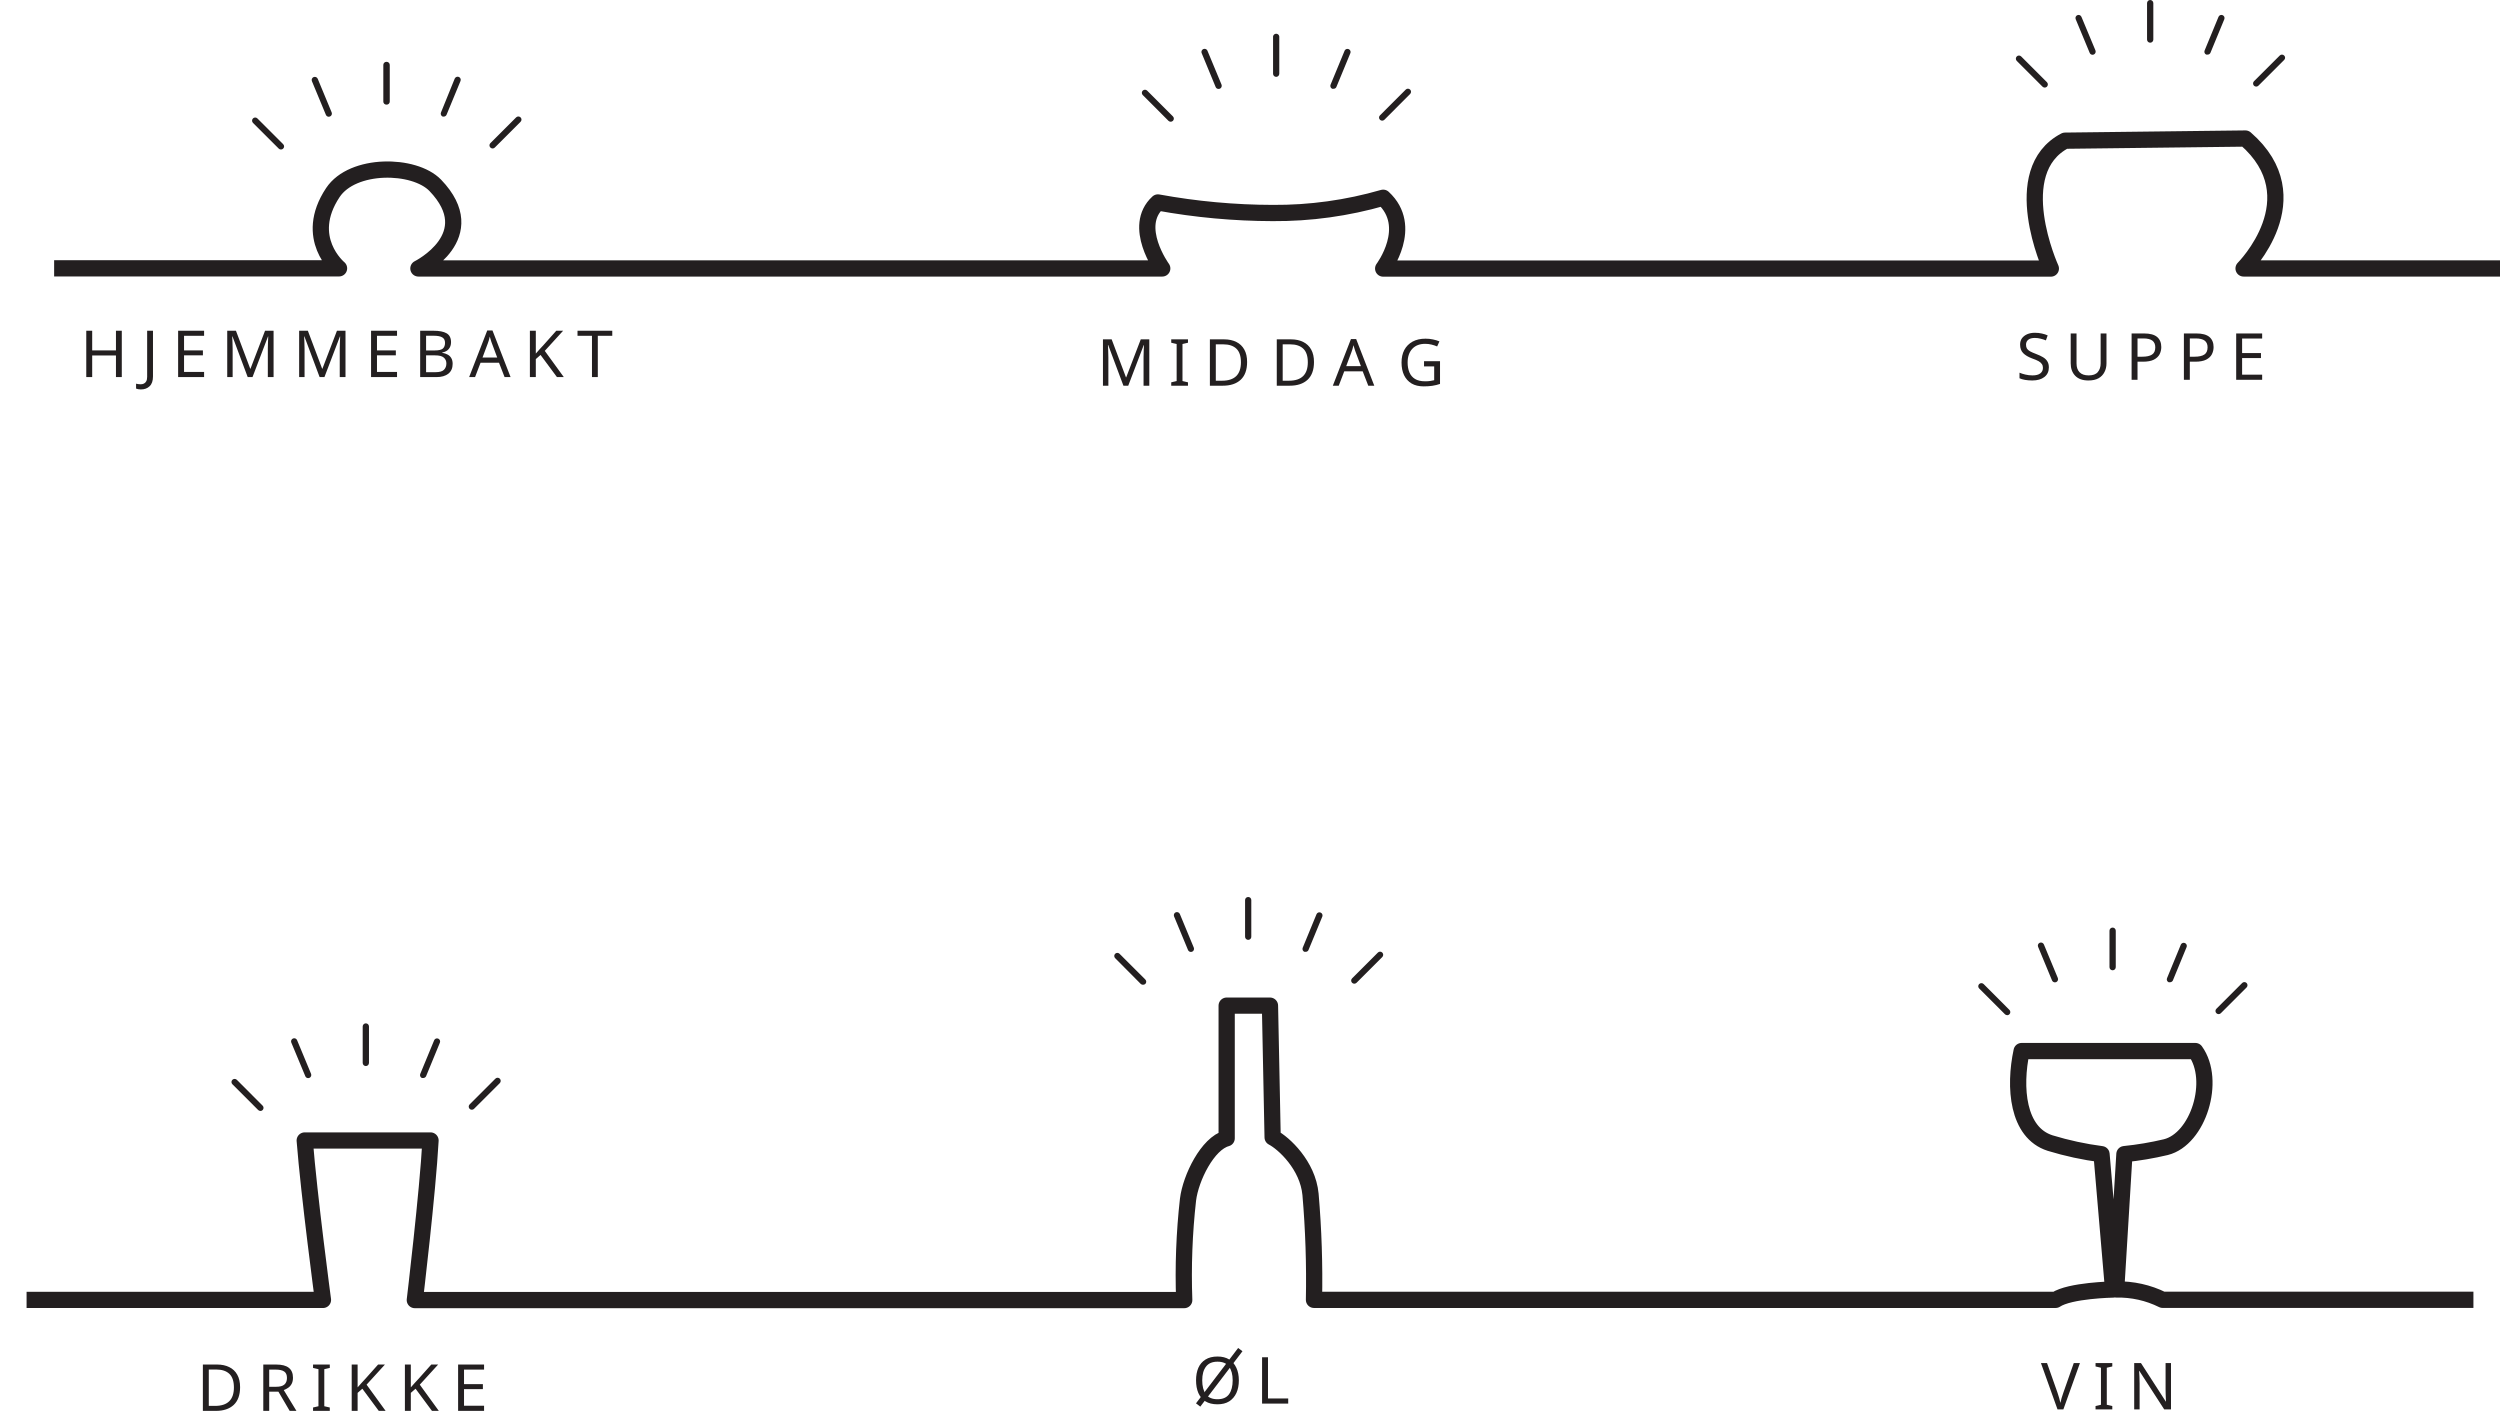
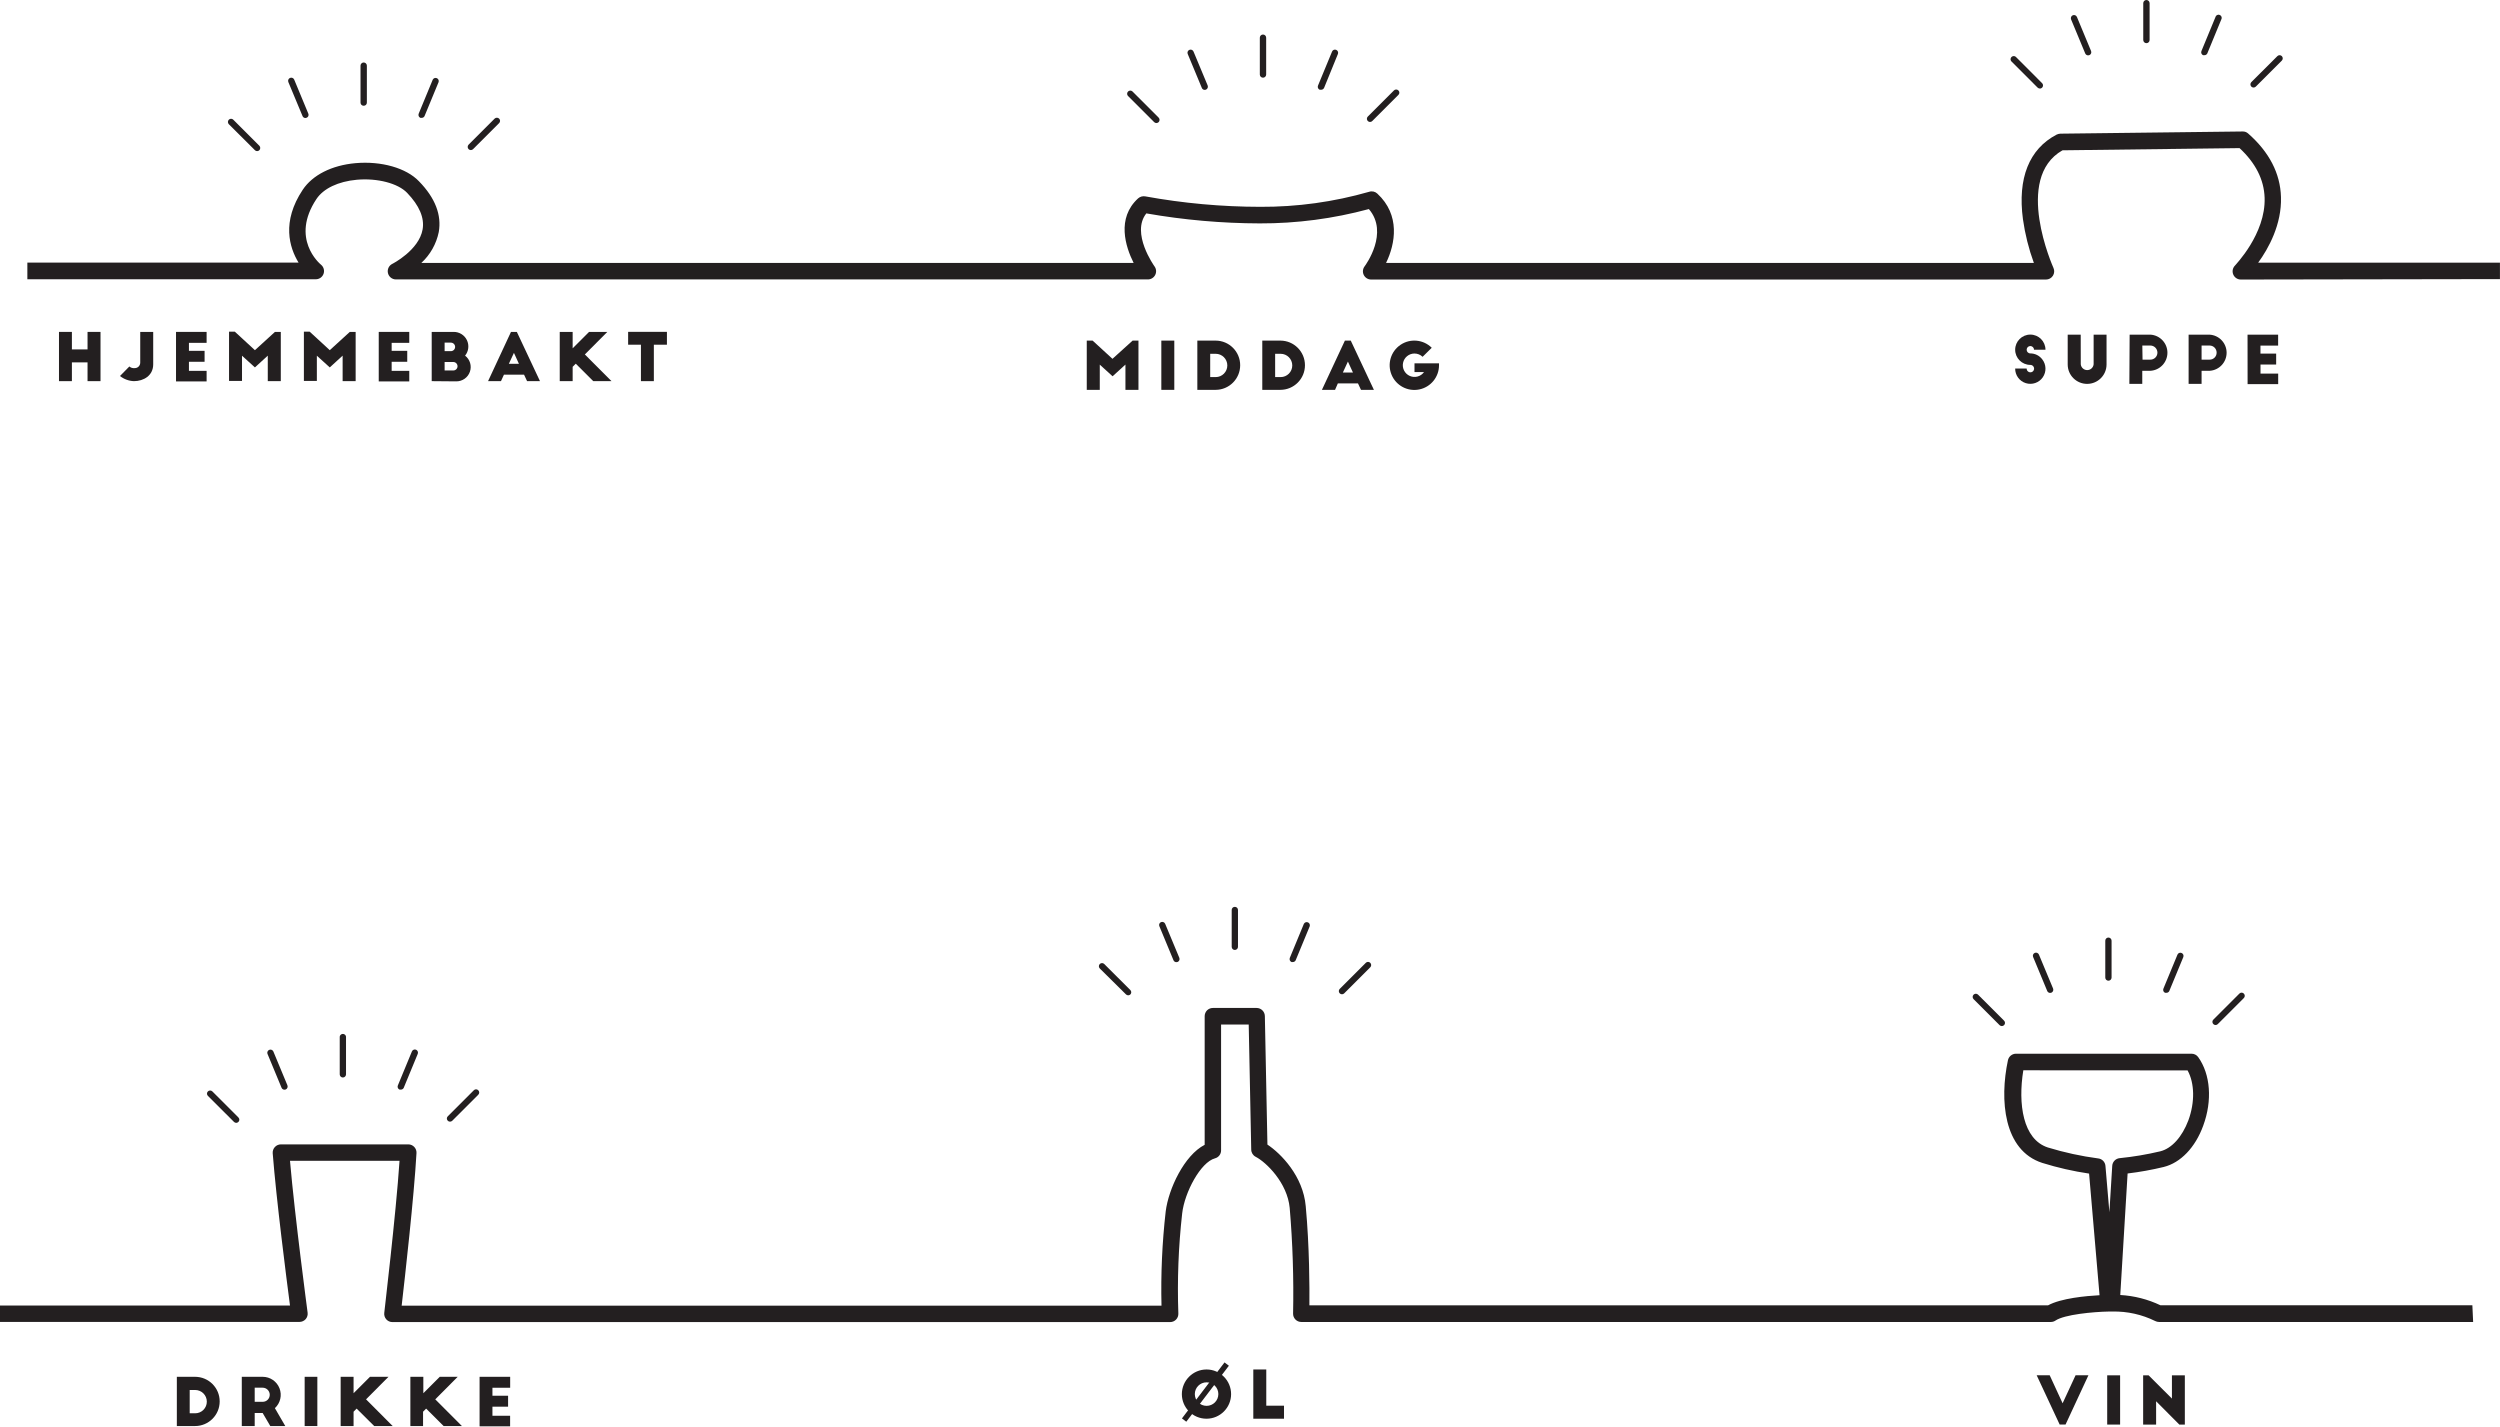
- <svg xmlns="http://www.w3.org/2000/svg" viewBox="0 0 461.82 263.39">
+ <svg xmlns="http://www.w3.org/2000/svg" viewBox="0 0 456.91 260.63">
  <defs>
-     <style>.cls-1{font-size:12px;font-family:BigJohn, Big John;letter-spacing:0.2em;}.cls-1,.cls-5{fill:#231f20;}.cls-2{letter-spacing:0.17em;}.cls-3{letter-spacing:0.15em;}.cls-4,.cls-6{fill:none;stroke:#231f20;}.cls-4{stroke-linejoin:round;stroke-width:3px;}.cls-6{stroke-miterlimit:10;}</style>
+     <style>.cls-1{fill:#231f20;}</style>
  </defs>
  <g id="Layer_2" data-name="Layer 2">
    <g id="Layer_1-2" data-name="Layer 1">
-       <text class="cls-1" transform="translate(372.45 70.16)">SUPPE</text>
-       <text class="cls-1" transform="translate(202.59 71.25)">MID<tspan class="cls-2" x="32.11" y="0">D</tspan>
-         <tspan class="cls-3" x="43.62" y="0">A</tspan>
-         <tspan x="55.58" y="0">G</tspan>
-       </text>
-       <text class="cls-1" transform="translate(14.78 69.66)">HJEMMEBAKT</text>
-       <path class="cls-4" d="M461.82,49.59H414.45s13-13,.34-24l-33.32.4c-10.82,5.65-2.62,23.62-2.62,23.62H255.51s5.82-7.72,0-13.08a71.78,71.78,0,0,1-20.39,2.82A119.49,119.49,0,0,1,213.9,37.4c-4.84,4.44.8,12.19.8,12.19l-137.41,0s12.11-6,3.11-15.36c-3.87-4-15.25-4.16-18.91,1.34-5.61,8.44,1.14,14,1.14,14H10" />
-       <path class="cls-5" d="M71.38,19.33a.56.56,0,0,1-.57-.57V12a.57.57,0,0,1,.57-.58A.58.58,0,0,1,72,12v6.73A.57.57,0,0,1,71.38,19.33Z" />
-       <path class="cls-5" d="M82,21.54a.54.54,0,0,1-.22,0,.58.58,0,0,1-.32-.76L84,14.52a.59.59,0,0,1,.76-.31.58.58,0,0,1,.31.75L82.5,21.18A.57.57,0,0,1,82,21.54Z" />
-       <path class="cls-5" d="M91,27.43a.58.58,0,0,1-.41-.17.57.57,0,0,1,0-.82l4.76-4.76a.58.58,0,0,1,.81,0,.57.57,0,0,1,0,.82l-4.76,4.76A.58.58,0,0,1,91,27.43Z" />
-       <path class="cls-5" d="M51.9,27.62a.56.56,0,0,1-.41-.17L46.73,22.7a.59.59,0,0,1,0-.82.57.57,0,0,1,.82,0l4.76,4.76a.56.56,0,0,1,0,.81A.54.54,0,0,1,51.9,27.62Z" />
-       <path class="cls-5" d="M60.73,21.57a.58.58,0,0,1-.53-.36L57.62,15a.58.58,0,0,1,.31-.76.59.59,0,0,1,.76.31l2.58,6.22a.58.58,0,0,1-.31.75A.64.64,0,0,1,60.73,21.57Z" />
-       <path class="cls-5" d="M235.74,14.2a.58.58,0,0,1-.57-.58V6.89a.58.58,0,1,1,1.15,0v6.73A.58.58,0,0,1,235.74,14.2Z" />
-       <path class="cls-5" d="M246.33,16.4a.54.54,0,0,1-.22,0,.57.57,0,0,1-.32-.75l2.57-6.22a.58.58,0,1,1,1.07.44l-2.57,6.22A.56.56,0,0,1,246.33,16.4Z" />
-       <path class="cls-5" d="M255.33,22.29a.54.54,0,0,1-.41-.17.56.56,0,0,1,0-.81l4.76-4.76a.57.57,0,1,1,.81.81l-4.75,4.76A.58.58,0,0,1,255.33,22.29Z" />
-       <path class="cls-5" d="M216.26,22.49a.6.6,0,0,1-.41-.17l-4.75-4.76a.57.57,0,0,1,0-.82.58.58,0,0,1,.81,0l4.76,4.76a.57.57,0,0,1,0,.82A.58.58,0,0,1,216.26,22.49Z" />
-       <path class="cls-5" d="M225.1,16.43a.57.57,0,0,1-.54-.36L222,9.86a.58.58,0,1,1,1.07-.44l2.58,6.21a.59.59,0,0,1-.31.76A.6.6,0,0,1,225.1,16.43Z" />
-       <path class="cls-5" d="M397.2,7.89a.58.58,0,0,1-.58-.58V.58a.58.58,0,0,1,1.16,0V7.31A.58.58,0,0,1,397.2,7.89Z" />
-       <path class="cls-5" d="M407.78,10.09a.6.6,0,0,1-.22,0,.58.58,0,0,1-.31-.75l2.57-6.23a.58.58,0,0,1,1.07.45l-2.57,6.22A.58.58,0,0,1,407.78,10.09Z" />
-       <path class="cls-5" d="M416.78,16a.62.62,0,0,1-.41-.17.59.59,0,0,1,0-.82l4.76-4.75a.57.57,0,0,1,.82,0,.56.56,0,0,1,0,.81l-4.76,4.76A.58.58,0,0,1,416.78,16Z" />
-       <path class="cls-5" d="M377.72,16.18a.58.58,0,0,1-.41-.17l-4.76-4.76a.59.59,0,0,1,0-.82.57.57,0,0,1,.82,0l4.76,4.76a.59.59,0,0,1,0,.82A.6.6,0,0,1,377.72,16.18Z" />
-       <path class="cls-5" d="M386.55,10.12a.57.57,0,0,1-.53-.36l-2.58-6.21a.57.57,0,1,1,1.06-.44l2.59,6.21a.59.59,0,0,1-.32.76A.54.54,0,0,1,386.55,10.12Z" />
-       <text class="cls-1" transform="translate(377.02 260.36)">VIN</text>
-       <text class="cls-1" transform="translate(36.32 260.63)">DRIKKE</text>
-       <path class="cls-5" d="M67.58,196.93a.58.58,0,0,1-.58-.58v-6.73a.58.58,0,1,1,1.16,0v6.73A.58.58,0,0,1,67.58,196.93Z" />
-       <path class="cls-5" d="M78.16,199.14a.59.59,0,0,1-.22,0,.58.58,0,0,1-.31-.75l2.57-6.22a.57.57,0,1,1,1.06.44l-2.56,6.22A.6.6,0,0,1,78.16,199.14Z" />
-       <path class="cls-5" d="M87.16,205a.54.54,0,0,1-.41-.17.58.58,0,0,1,0-.81l4.76-4.76a.57.57,0,0,1,.82,0,.59.59,0,0,1,0,.82l-4.76,4.75A.54.54,0,0,1,87.16,205Z" />
-       <path class="cls-5" d="M48.1,205.22a.58.58,0,0,1-.41-.17l-4.76-4.76a.57.57,0,0,1,0-.82.59.59,0,0,1,.82,0l4.75,4.76a.58.58,0,0,1-.4,1Z" />
-       <path class="cls-5" d="M56.93,199.16a.56.56,0,0,1-.53-.35l-2.59-6.22a.58.58,0,0,1,.31-.75.57.57,0,0,1,.76.31l2.58,6.21a.58.58,0,0,1-.31.76A.57.57,0,0,1,56.93,199.16Z" />
-       <text class="cls-1" transform="translate(220.21 259.29)">OL</text>
-       <path class="cls-5" d="M230.6,173.62A.58.58,0,0,1,230,173v-6.73a.57.57,0,0,1,.58-.57.56.56,0,0,1,.57.57V173A.57.57,0,0,1,230.6,173.62Z" />
-       <path class="cls-5" d="M241.18,175.83a.57.57,0,0,1-.22,0,.58.58,0,0,1-.31-.76l2.56-6.22a.58.58,0,0,1,1.07.44l-2.57,6.22A.57.57,0,0,1,241.18,175.83Z" />
-       <path class="cls-5" d="M250.18,181.72a.58.58,0,0,1-.41-.17.57.57,0,0,1,0-.82l4.76-4.76a.57.57,0,0,1,.82,0,.59.59,0,0,1,0,.82l-4.76,4.76A.6.6,0,0,1,250.18,181.72Z" />
-       <path class="cls-5" d="M211.11,181.91a.58.58,0,0,1-.4-.17L206,177a.57.57,0,0,1,.81-.81l4.76,4.75a.57.57,0,0,1,0,.82A.58.58,0,0,1,211.11,181.91Z" />
-       <path class="cls-5" d="M220,175.85a.59.59,0,0,1-.54-.35l-2.58-6.22a.58.58,0,0,1,.31-.75.59.59,0,0,1,.76.31l2.58,6.22a.58.58,0,0,1-.31.75A.57.57,0,0,1,220,175.85Z" />
-       <path class="cls-5" d="M390.26,179.24a.58.58,0,0,1-.58-.58v-6.73a.58.58,0,1,1,1.16,0v6.73A.58.58,0,0,1,390.26,179.24Z" />
-       <path class="cls-5" d="M400.84,181.45a.59.59,0,0,1-.22,0,.57.57,0,0,1-.31-.75l2.56-6.22a.58.58,0,0,1,1.07.44l-2.56,6.22A.6.6,0,0,1,400.84,181.45Z" />
-       <path class="cls-5" d="M409.84,187.34a.58.58,0,0,1-.41-.17.57.57,0,0,1,0-.82l4.76-4.76a.57.57,0,0,1,.82,0,.59.59,0,0,1,0,.82l-4.76,4.76A.6.6,0,0,1,409.84,187.34Z" />
-       <path class="cls-5" d="M370.78,187.53a.58.58,0,0,1-.41-.17l-4.76-4.76a.57.57,0,0,1,0-.82.59.59,0,0,1,.82,0l4.75,4.76a.58.58,0,0,1-.4,1Z" />
-       <path class="cls-5" d="M379.61,181.47a.59.59,0,0,1-.54-.35l-2.58-6.22a.58.58,0,0,1,.31-.75.59.59,0,0,1,.76.31l2.58,6.21a.59.59,0,0,1-.31.76A.57.57,0,0,1,379.61,181.47Z" />
-       <path class="cls-4" d="M456.91,240.11H399.5a18.38,18.38,0,0,0-8.58-1.91l1.52-25a58.38,58.38,0,0,0,7.65-1.29c6-1.5,9.36-12.32,5.45-17.75H373.45c-1.43,6.68-.8,15.07,5.27,17a58.27,58.27,0,0,0,9.49,2.05l2.14,25s-8,.14-10.62,1.91h-137a184.45,184.45,0,0,0-.64-19.49c-.5-5.36-4.92-9.45-7-10.53l-.49-24.33-8,0v24.51c-3.51.94-6.64,7.28-7.14,11.32a125.29,125.29,0,0,0-.7,18.56H76.63s2.38-19.88,2.9-29.48H56.29c.8,10.19,3.37,29.45,3.37,29.45H4.91" />
-       <line class="cls-6" x1="229.12" y1="249.31" x2="221.33" y2="259.54" />
+       <path class="cls-1" d="M371.75,63.92a.69.69,0,0,0-.68-.68.68.68,0,0,0-.67.68.67.67,0,0,0,.67.67,2.74,2.74,0,0,1,2.17,1.07,2.77,2.77,0,1,1-4.94,1.7h2.1a.68.68,0,1,0,.67-.67,2.77,2.77,0,1,1,2.77-2.77Z" />
+       <path class="cls-1" d="M380.29,66.57a1.18,1.18,0,0,0,2.35,0V61.16H385v5.45a3.55,3.55,0,0,1-7.1,0V61.16h2.38Z" />
+       <path class="cls-1" d="M389.22,61.16H393a3.31,3.31,0,0,1,0,6.61h-1.47v2.39h-2.36Zm2.36,4.57H393a1.28,1.28,0,0,0,1.3-1.28,1.3,1.3,0,0,0-1.3-1.3h-1.46Z" />
+       <path class="cls-1" d="M400,61.16h3.79a3.31,3.31,0,0,1,.05,6.61h-1.47v2.39H400Zm2.37,4.57h1.46a1.27,1.27,0,0,0,1.29-1.28,1.29,1.29,0,0,0-1.29-1.3h-1.46Z" />
+       <path class="cls-1" d="M410.77,61.16h5.59v2h-3.23v1.46H416v2h-2.86v1.66h3.23v1.93h-5.59Z" />
+       <path class="cls-1" d="M203.32,65.58,207,62.25h1.07v9h-2.38V66.63l-2.35,2.14L201,66.64v4.61h-2.38v-9h1.07Z" />
+       <path class="cls-1" d="M212.25,62.25h2.37v9h-2.37Z" />
+       <path class="cls-1" d="M218.83,62.25h3.33a4.5,4.5,0,0,1,0,9h-3.33Zm2.35,6.67h1a2.13,2.13,0,1,0,0-4.26h-1Z" />
+       <path class="cls-1" d="M230.7,62.25H234a4.5,4.5,0,0,1,0,9H230.7Zm2.35,6.67h1a2.13,2.13,0,1,0,0-4.26h-1Z" />
+       <path class="cls-1" d="M241.6,71.25l4.2-9h1.07l4.23,9h-2.36l-.55-1.18h-3.68L244,71.25Zm3.83-3.17h1.84l-.92-2Z" />
+       <path class="cls-1" d="M263,66.41v.34a4.51,4.51,0,1,1-1.33-3.19L260,65.21a2.15,2.15,0,0,0-1.5-.6A2.14,2.14,0,1,0,260.26,68h-1.74V66.41Z" />
+       <path class="cls-1" d="M13.14,60.66v3.2H16v-3.2h2.37v9H16V66.23H13.14v3.43H10.78v-9Z" />
+       <path class="cls-1" d="M28,66.59c0,2.07-1.77,3.07-3.52,3.07a4.33,4.33,0,0,1-2.55-.94c.29-.29.86-.86,1.71-1.74a1.24,1.24,0,0,0,.93.3,1,1,0,0,0,1.06-1V60.66H28Z" />
+       <path class="cls-1" d="M32.17,60.66h5.59v2H34.53v1.46h2.86v2H34.53v1.66h3.23v1.93H32.17Z" />
+       <path class="cls-1" d="M46.59,64l3.66-3.34h1.07v9H48.94V65l-2.35,2.15-2.36-2.14v4.61H41.86v-9h1.06Z" />
+       <path class="cls-1" d="M60.27,64l3.66-3.34H65v9H62.62V65l-2.35,2.15-2.36-2.14v4.61H55.54v-9H56.6Z" />
+       <path class="cls-1" d="M69.22,60.66H74.8v2H71.58v1.46h2.85v2H71.58v1.66H74.8v1.93H69.22Z" />
+       <path class="cls-1" d="M78.9,69.66v-9h4A2.66,2.66,0,0,1,85,65a2.62,2.62,0,0,1-1.62,4.7Zm3.5-5.48a.78.78,0,1,0,0-1.56H81.26v1.56Zm.45,3.53a.77.77,0,0,0,.77-.78.78.78,0,0,0-.77-.77H81.26v1.55Z" />
+       <path class="cls-1" d="M89.2,69.66l4.19-9h1.07l4.23,9H96.33l-.55-1.18H92.1l-.54,1.18ZM93,66.49h1.84l-.91-2Z" />
+       <path class="cls-1" d="M111,60.66l-4.11,4.12,4.87,4.88h-3.33l-3.2-3.19-.57.57v2.62H102.3v-9h2.36v3l3-3Z" />
+       <path class="cls-1" d="M114.8,60.65h7.09V63H119.5v6.66h-2.36V63H114.8Z" />
+       <path class="cls-1" d="M409.54,51.09a1.5,1.5,0,0,1-1.06-2.56c0-.06,5.64-5.75,5.41-12.4-.11-3.3-1.65-6.34-4.58-9.06l-32.36.4c-9,5.11-1.72,21.33-1.65,21.5a1.5,1.5,0,0,1-1.36,2.12H250.59a1.5,1.5,0,0,1-1.19-2.41c.19-.25,4.5-6.14.78-10.47a75.59,75.59,0,0,1-19.94,2.62A121.94,121.94,0,0,1,209.51,39c-2.87,3.6,1.45,9.62,1.49,9.68a1.5,1.5,0,0,1-1.21,2.39h0l-137.42,0a1.5,1.5,0,0,1-.66-2.85s4.86-2.46,5.53-6.3c.36-2.09-.59-4.34-2.83-6.67-1.67-1.75-5.44-2.73-9.18-2.4-3.41.31-6.11,1.59-7.4,3.53-4.8,7.23.6,11.81.84,12a1.5,1.5,0,0,1-1,2.66H5V48H54.57c-1.68-2.75-3.14-7.46.76-13.32,1.8-2.7,5.31-4.47,9.63-4.86,4.73-.42,9.29.88,11.61,3.31,3,3.07,4.16,6.19,3.62,9.28A10.56,10.56,0,0,1,77,48.06l130.19,0c-1.5-3-3.15-8.17.81-11.8a1.56,1.56,0,0,1,1.32-.37,118.19,118.19,0,0,0,21,1.91,70.92,70.92,0,0,0,19.92-2.75,1.48,1.48,0,0,1,1.48.33c4.24,3.92,3.31,9.15,1.6,12.68H371.72a39.45,39.45,0,0,1-2-8c-1-7.49,1.13-12.83,6.16-15.46a1.75,1.75,0,0,1,.68-.17l33.32-.4a1.4,1.4,0,0,1,1,.37c3.85,3.38,5.88,7.29,6,11.61.16,5-2.28,9.41-4.17,12h44.19v3Z" />
+       <path class="cls-1" d="M66.47,19.33a.57.57,0,0,1-.58-.57V12a.58.58,0,1,1,1.16,0v6.73A.57.57,0,0,1,66.47,19.33Z" />
+       <path class="cls-1" d="M77.05,21.54a.6.6,0,0,1-.22,0,.59.59,0,0,1-.31-.76l2.57-6.22a.58.58,0,0,1,1.07.44l-2.57,6.22A.57.57,0,0,1,77.05,21.54Z" />
+       <path class="cls-1" d="M86.05,27.43a.6.6,0,0,1-.41-.17.59.59,0,0,1,0-.82l4.76-4.76a.59.59,0,0,1,.82,0,.57.57,0,0,1,0,.82l-4.76,4.76A.58.58,0,0,1,86.05,27.43Z" />
+       <path class="cls-1" d="M47,27.62a.54.54,0,0,1-.41-.17L41.82,22.7a.59.59,0,0,1,0-.82.57.57,0,0,1,.82,0l4.76,4.76a.58.58,0,0,1,0,.81A.56.56,0,0,1,47,27.62Z" />
+       <path class="cls-1" d="M55.82,21.57a.57.57,0,0,1-.53-.36L52.7,15a.58.58,0,0,1,1.07-.45l2.58,6.22a.56.56,0,0,1-.31.75A.54.54,0,0,1,55.82,21.57Z" />
+       <path class="cls-1" d="M230.83,14.2a.58.58,0,0,1-.58-.58V6.89a.58.58,0,0,1,1.16,0v6.73A.58.58,0,0,1,230.83,14.2Z" />
+       <path class="cls-1" d="M241.41,16.4a.6.6,0,0,1-.22,0,.58.58,0,0,1-.31-.75l2.57-6.22a.57.57,0,0,1,.75-.32.58.58,0,0,1,.32.76L242,16.05A.58.58,0,0,1,241.41,16.4Z" />
+       <path class="cls-1" d="M250.41,22.29a.58.58,0,0,1-.41-1l4.76-4.76a.57.57,0,0,1,.82,0,.56.56,0,0,1,0,.81l-4.76,4.76A.54.54,0,0,1,250.41,22.29Z" />
+       <path class="cls-1" d="M211.35,22.49a.58.58,0,0,1-.41-.17l-4.76-4.76a.58.58,0,1,1,.82-.82l4.76,4.76a.59.59,0,0,1,0,.82A.6.6,0,0,1,211.35,22.49Z" />
+       <path class="cls-1" d="M220.18,16.43a.57.57,0,0,1-.53-.36l-2.58-6.21a.57.57,0,1,1,1.06-.44l2.59,6.21a.59.59,0,0,1-.32.76A.54.54,0,0,1,220.18,16.43Z" />
+       <path class="cls-1" d="M392.29,7.89a.58.58,0,0,1-.58-.58V.58a.58.58,0,1,1,1.16,0V7.31A.58.58,0,0,1,392.29,7.89Z" />
+       <path class="cls-1" d="M402.87,10.09a.57.57,0,0,1-.22,0,.58.58,0,0,1-.31-.75l2.57-6.23a.58.58,0,1,1,1.06.45l-2.56,6.22A.59.59,0,0,1,402.87,10.09Z" />
+       <path class="cls-1" d="M411.87,16a.58.58,0,0,1-.41-.17.59.59,0,0,1,0-.82l4.76-4.75a.57.57,0,0,1,.82,0,.58.58,0,0,1,0,.81l-4.76,4.76A.58.58,0,0,1,411.87,16Z" />
+       <path class="cls-1" d="M372.81,16.18a.58.58,0,0,1-.41-.17l-4.76-4.76a.58.58,0,1,1,.82-.82l4.75,4.76a.58.58,0,0,1-.4,1Z" />
+       <path class="cls-1" d="M381.64,10.12a.58.58,0,0,1-.54-.36l-2.58-6.21a.59.59,0,0,1,.31-.76.58.58,0,0,1,.76.32l2.58,6.21a.58.58,0,0,1-.31.76A.57.57,0,0,1,381.64,10.12Z" />
+       <path class="cls-1" d="M381.69,251.35l-4.18,9h-1.08l-4.2-9h2.38l2.36,5.12,2.37-5.12Z" />
+       <path class="cls-1" d="M385.12,251.36h2.36v9h-2.36Z" />
+       <path class="cls-1" d="M398.3,260.36l-4.24-4.26v4.26h-2.37v-9h1l4.26,4.25v-4.25h2.36v9Z" />
+       <path class="cls-1" d="M32.32,251.63h3.33a4.5,4.5,0,0,1,0,9H32.32Zm2.35,6.67h1a2.13,2.13,0,1,0,0-4.26h-1Z" />
+       <path class="cls-1" d="M49.4,260.63,48,258.24H46.55v2.39H44.19v-9H48a3.3,3.3,0,0,1,2.24,5.73l1.9,3.27Zm-2.85-4.43H48a1.28,1.28,0,0,0,1.3-1.28,1.3,1.3,0,0,0-1.3-1.3H46.55Z" />
+       <path class="cls-1" d="M55.68,251.63H58v9H55.68Z" />
+       <path class="cls-1" d="M71,251.63l-4.1,4.12,4.87,4.88H68.39l-3.21-3.19-.56.57v2.62H62.26v-9h2.36v3l3-3Z" />
+       <path class="cls-1" d="M83.65,251.63l-4.1,4.12,4.87,4.88H81.08l-3.2-3.19-.56.57v2.62H75v-9h2.37v3l3-3Z" />
+       <path class="cls-1" d="M87.65,251.63h5.59v2H90v1.46h2.86v2H90v1.66h3.23v1.93H87.65Z" />
+       <path class="cls-1" d="M62.66,196.93a.58.58,0,0,1-.57-.58v-6.73a.58.58,0,1,1,1.15,0v6.73A.58.58,0,0,1,62.66,196.93Z" />
+       <path class="cls-1" d="M73.25,199.14a.54.54,0,0,1-.22,0,.57.57,0,0,1-.32-.75l2.57-6.22a.58.58,0,0,1,.76-.32.59.59,0,0,1,.31.76l-2.57,6.22A.57.57,0,0,1,73.25,199.14Z" />
+       <path class="cls-1" d="M82.25,205a.54.54,0,0,1-.41-.17.56.56,0,0,1,0-.81l4.76-4.76a.56.56,0,0,1,.81,0,.57.57,0,0,1,0,.82l-4.75,4.75A.58.58,0,0,1,82.25,205Z" />
+       <path class="cls-1" d="M43.18,205.22a.6.6,0,0,1-.41-.17L38,200.29a.57.57,0,0,1,0-.82.58.58,0,0,1,.81,0l4.76,4.76a.57.57,0,0,1,0,.82A.58.58,0,0,1,43.18,205.22Z" />
+       <path class="cls-1" d="M52,199.16a.58.58,0,0,1-.54-.35l-2.58-6.22a.58.58,0,0,1,1.07-.44l2.58,6.21a.59.59,0,0,1-.31.76A.6.6,0,0,1,52,199.16Z" />
+       <path class="cls-1" d="M220.52,250.29A4.5,4.5,0,1,1,216,254.8,4.52,4.52,0,0,1,220.52,250.29Zm0,2.35a2.15,2.15,0,1,0,2.15,2.15A2.14,2.14,0,0,0,220.52,252.64Z" />
+       <path class="cls-1" d="M229.06,250.29h2.37v6.62h3.24v2.38h-5.61Z" />
+       <path class="cls-1" d="M225.68,173.62a.57.57,0,0,1-.57-.58v-6.73a.56.56,0,0,1,.57-.57.57.57,0,0,1,.58.57V173A.58.58,0,0,1,225.68,173.62Z" />
+       <path class="cls-1" d="M236.27,175.83a.54.54,0,0,1-.22,0,.59.59,0,0,1-.32-.76l2.57-6.22a.58.58,0,0,1,1.07.44l-2.57,6.22A.58.58,0,0,1,236.27,175.83Z" />
+       <path class="cls-1" d="M245.27,181.72a.58.58,0,0,1-.41-.17.57.57,0,0,1,0-.82l4.76-4.76a.56.56,0,0,1,.81,0,.57.57,0,0,1,0,.82l-4.76,4.76A.58.58,0,0,1,245.27,181.72Z" />
+       <path class="cls-1" d="M206.2,181.91a.6.6,0,0,1-.41-.17L201,177a.58.58,0,0,1,0-.81.57.57,0,0,1,.82,0l4.76,4.75a.57.57,0,0,1,0,.82A.58.58,0,0,1,206.2,181.91Z" />
+       <path class="cls-1" d="M215,175.85a.57.57,0,0,1-.53-.35l-2.58-6.22a.56.56,0,0,1,.31-.75.58.58,0,0,1,.75.31l2.59,6.22a.58.58,0,0,1-.31.75A.62.62,0,0,1,215,175.85Z" />
+       <path class="cls-1" d="M385.34,179.24a.57.57,0,0,1-.57-.58v-6.73a.57.57,0,0,1,.57-.58.58.58,0,0,1,.58.58v6.73A.58.58,0,0,1,385.34,179.24Z" />
+       <path class="cls-1" d="M395.93,181.45a.54.54,0,0,1-.22,0,.57.57,0,0,1-.32-.75l2.57-6.22a.57.57,0,0,1,.76-.31.58.58,0,0,1,.31.75l-2.57,6.22A.58.58,0,0,1,395.93,181.45Z" />
+       <path class="cls-1" d="M404.93,187.34a.58.58,0,0,1-.41-.17.57.57,0,0,1,0-.82l4.76-4.76a.56.56,0,0,1,.81,0,.57.57,0,0,1,0,.82l-4.76,4.76A.58.58,0,0,1,404.93,187.34Z" />
+       <path class="cls-1" d="M365.86,187.53a.6.6,0,0,1-.41-.17l-4.76-4.76a.58.58,0,0,1,.82-.82l4.76,4.76a.57.57,0,0,1,0,.82A.58.58,0,0,1,365.86,187.53Z" />
+       <path class="cls-1" d="M374.69,181.47a.57.57,0,0,1-.53-.35l-2.58-6.22a.57.57,0,0,1,.31-.75.58.58,0,0,1,.75.31l2.59,6.21a.59.59,0,0,1-.31.76A.62.62,0,0,1,374.69,181.47Z" />
+       <path class="cls-1" d="M452,241.61h-57.4a1.57,1.57,0,0,1-.7-.17,16.9,16.9,0,0,0-7.8-1.74,1.54,1.54,0,0,1-.37,0,1.09,1.09,0,0,1-.26,0c-2.93.05-8.18.55-9.8,1.65a1.49,1.49,0,0,1-.84.26h-137a1.5,1.5,0,0,1-1.5-1.54,183.34,183.34,0,0,0-.62-19.31c-.43-4.57-4.26-8.33-6.22-9.34a1.49,1.49,0,0,1-.81-1.3l-.46-22.87-5.05,0v23a1.49,1.49,0,0,1-1.11,1.45c-2.62.7-5.56,6.2-6,10.06a124.61,124.61,0,0,0-.7,18.3,1.5,1.5,0,0,1-1.5,1.57H71.72a1.49,1.49,0,0,1-1.12-.5,1.51,1.51,0,0,1-.37-1.18c0-.19,2.13-17.91,2.79-27.8H53c.9,10.34,3.2,27.57,3.22,27.75a1.51,1.51,0,0,1-.35,1.19,1.53,1.53,0,0,1-1.13.51H0v-3H53c-.65-4.94-2.51-19.49-3.16-27.83a1.51,1.51,0,0,1,1.5-1.62H74.62a1.5,1.5,0,0,1,1.5,1.58c-.44,7.9-2.13,22.89-2.71,27.9H212.28a125.59,125.59,0,0,1,.77-17.24c.51-4.09,3.38-10.24,7.12-12.16V185.72a1.54,1.54,0,0,1,.44-1.07,1.51,1.51,0,0,1,1.07-.43l8,0a1.51,1.51,0,0,1,1.49,1.47l.47,23.5c2.49,1.65,6.52,5.77,7,11.25.69,7.4.7,15,.67,18.13h135c2.37-1.3,6.94-1.72,9.41-1.85l-1.91-22.23a56.11,56.11,0,0,1-8.55-1.95c-7.11-2.29-7.82-11.54-6.28-18.77a1.51,1.51,0,0,1,1.47-1.19h32.08a1.49,1.49,0,0,1,1.22.62c2.25,3.14,2.61,7.94.92,12.53-1.45,4-4.15,6.79-7.22,7.55a56.46,56.46,0,0,1-6.6,1.19l-1.34,22.21a19.73,19.73,0,0,1,7.35,1.88h57Zm-82.21-46c-1,6.15-.08,12.63,4.49,14.11a57.23,57.23,0,0,0,9.2,2,1.49,1.49,0,0,1,1.32,1.36l.72,8.47.52-8.47a1.5,1.5,0,0,1,1.36-1.41,56.4,56.4,0,0,0,7.42-1.25c2.1-.52,4-2.64,5.14-5.67,1.21-3.31,1.14-6.79-.15-9.12Z" />
+       <rect class="cls-1" x="213.88" y="253.92" width="12.86" height="1" transform="translate(-115.57 275.73) rotate(-52.74)" />
    </g>
  </g>
</svg>
